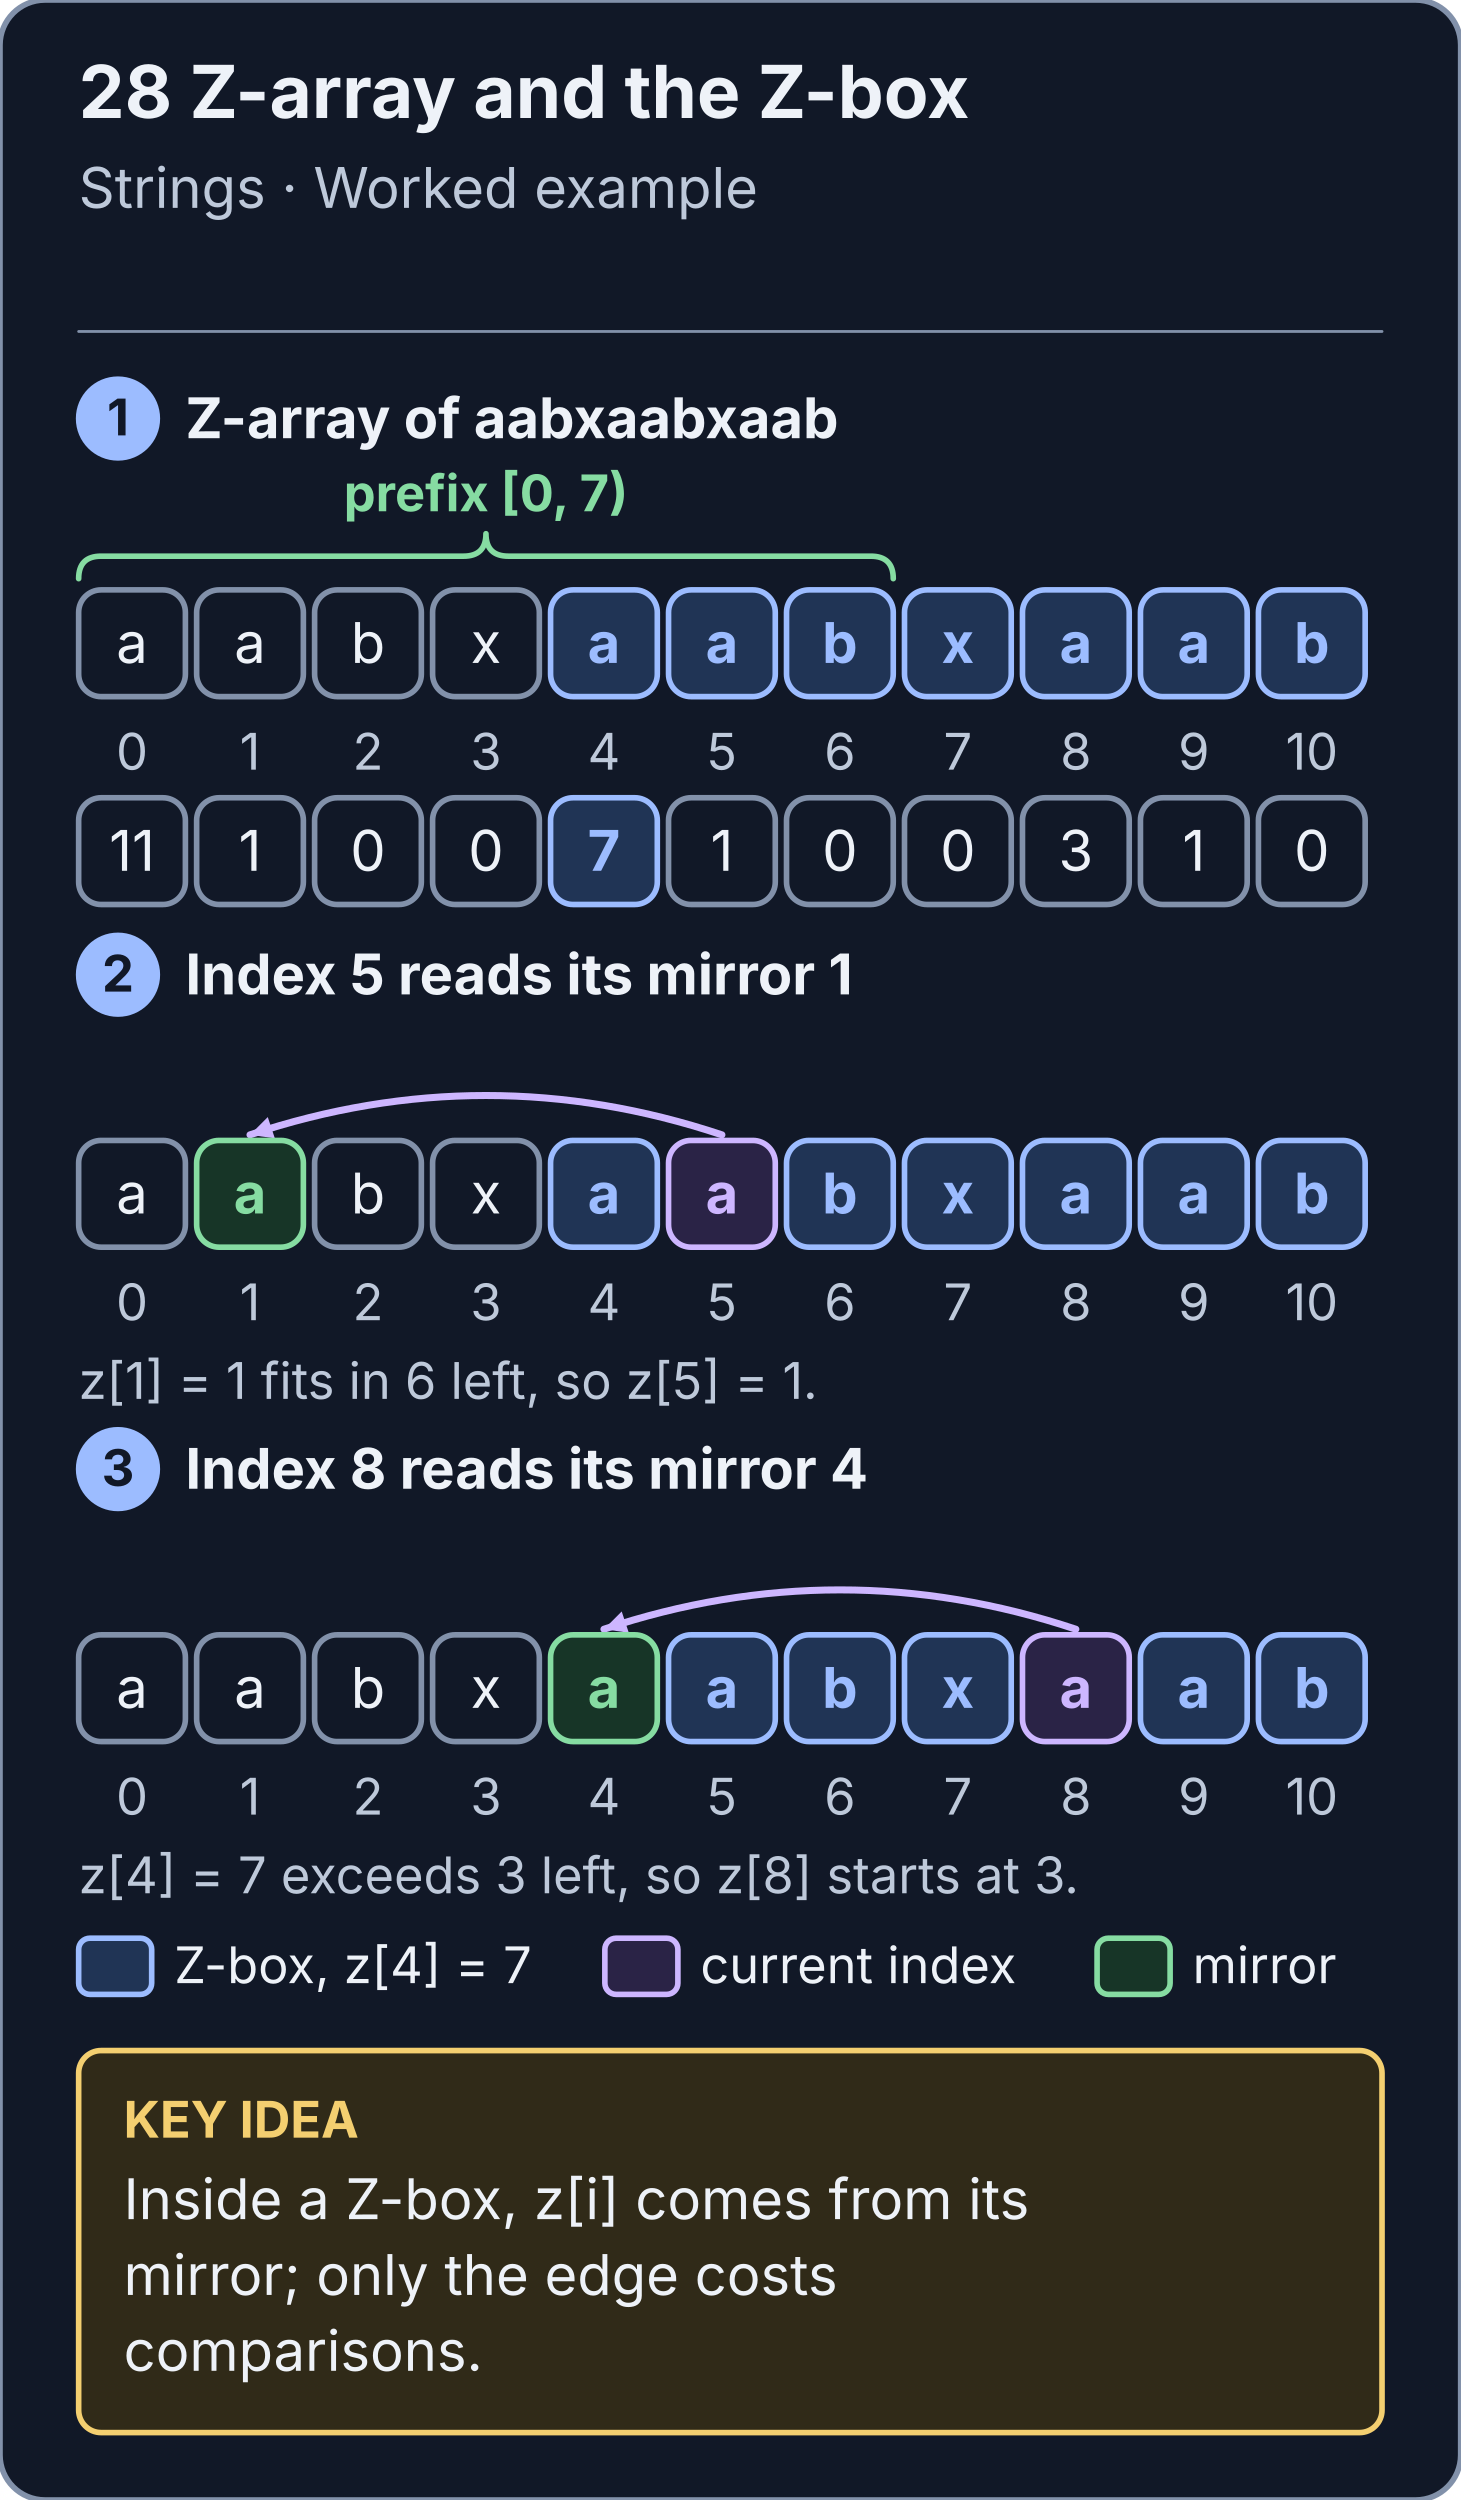
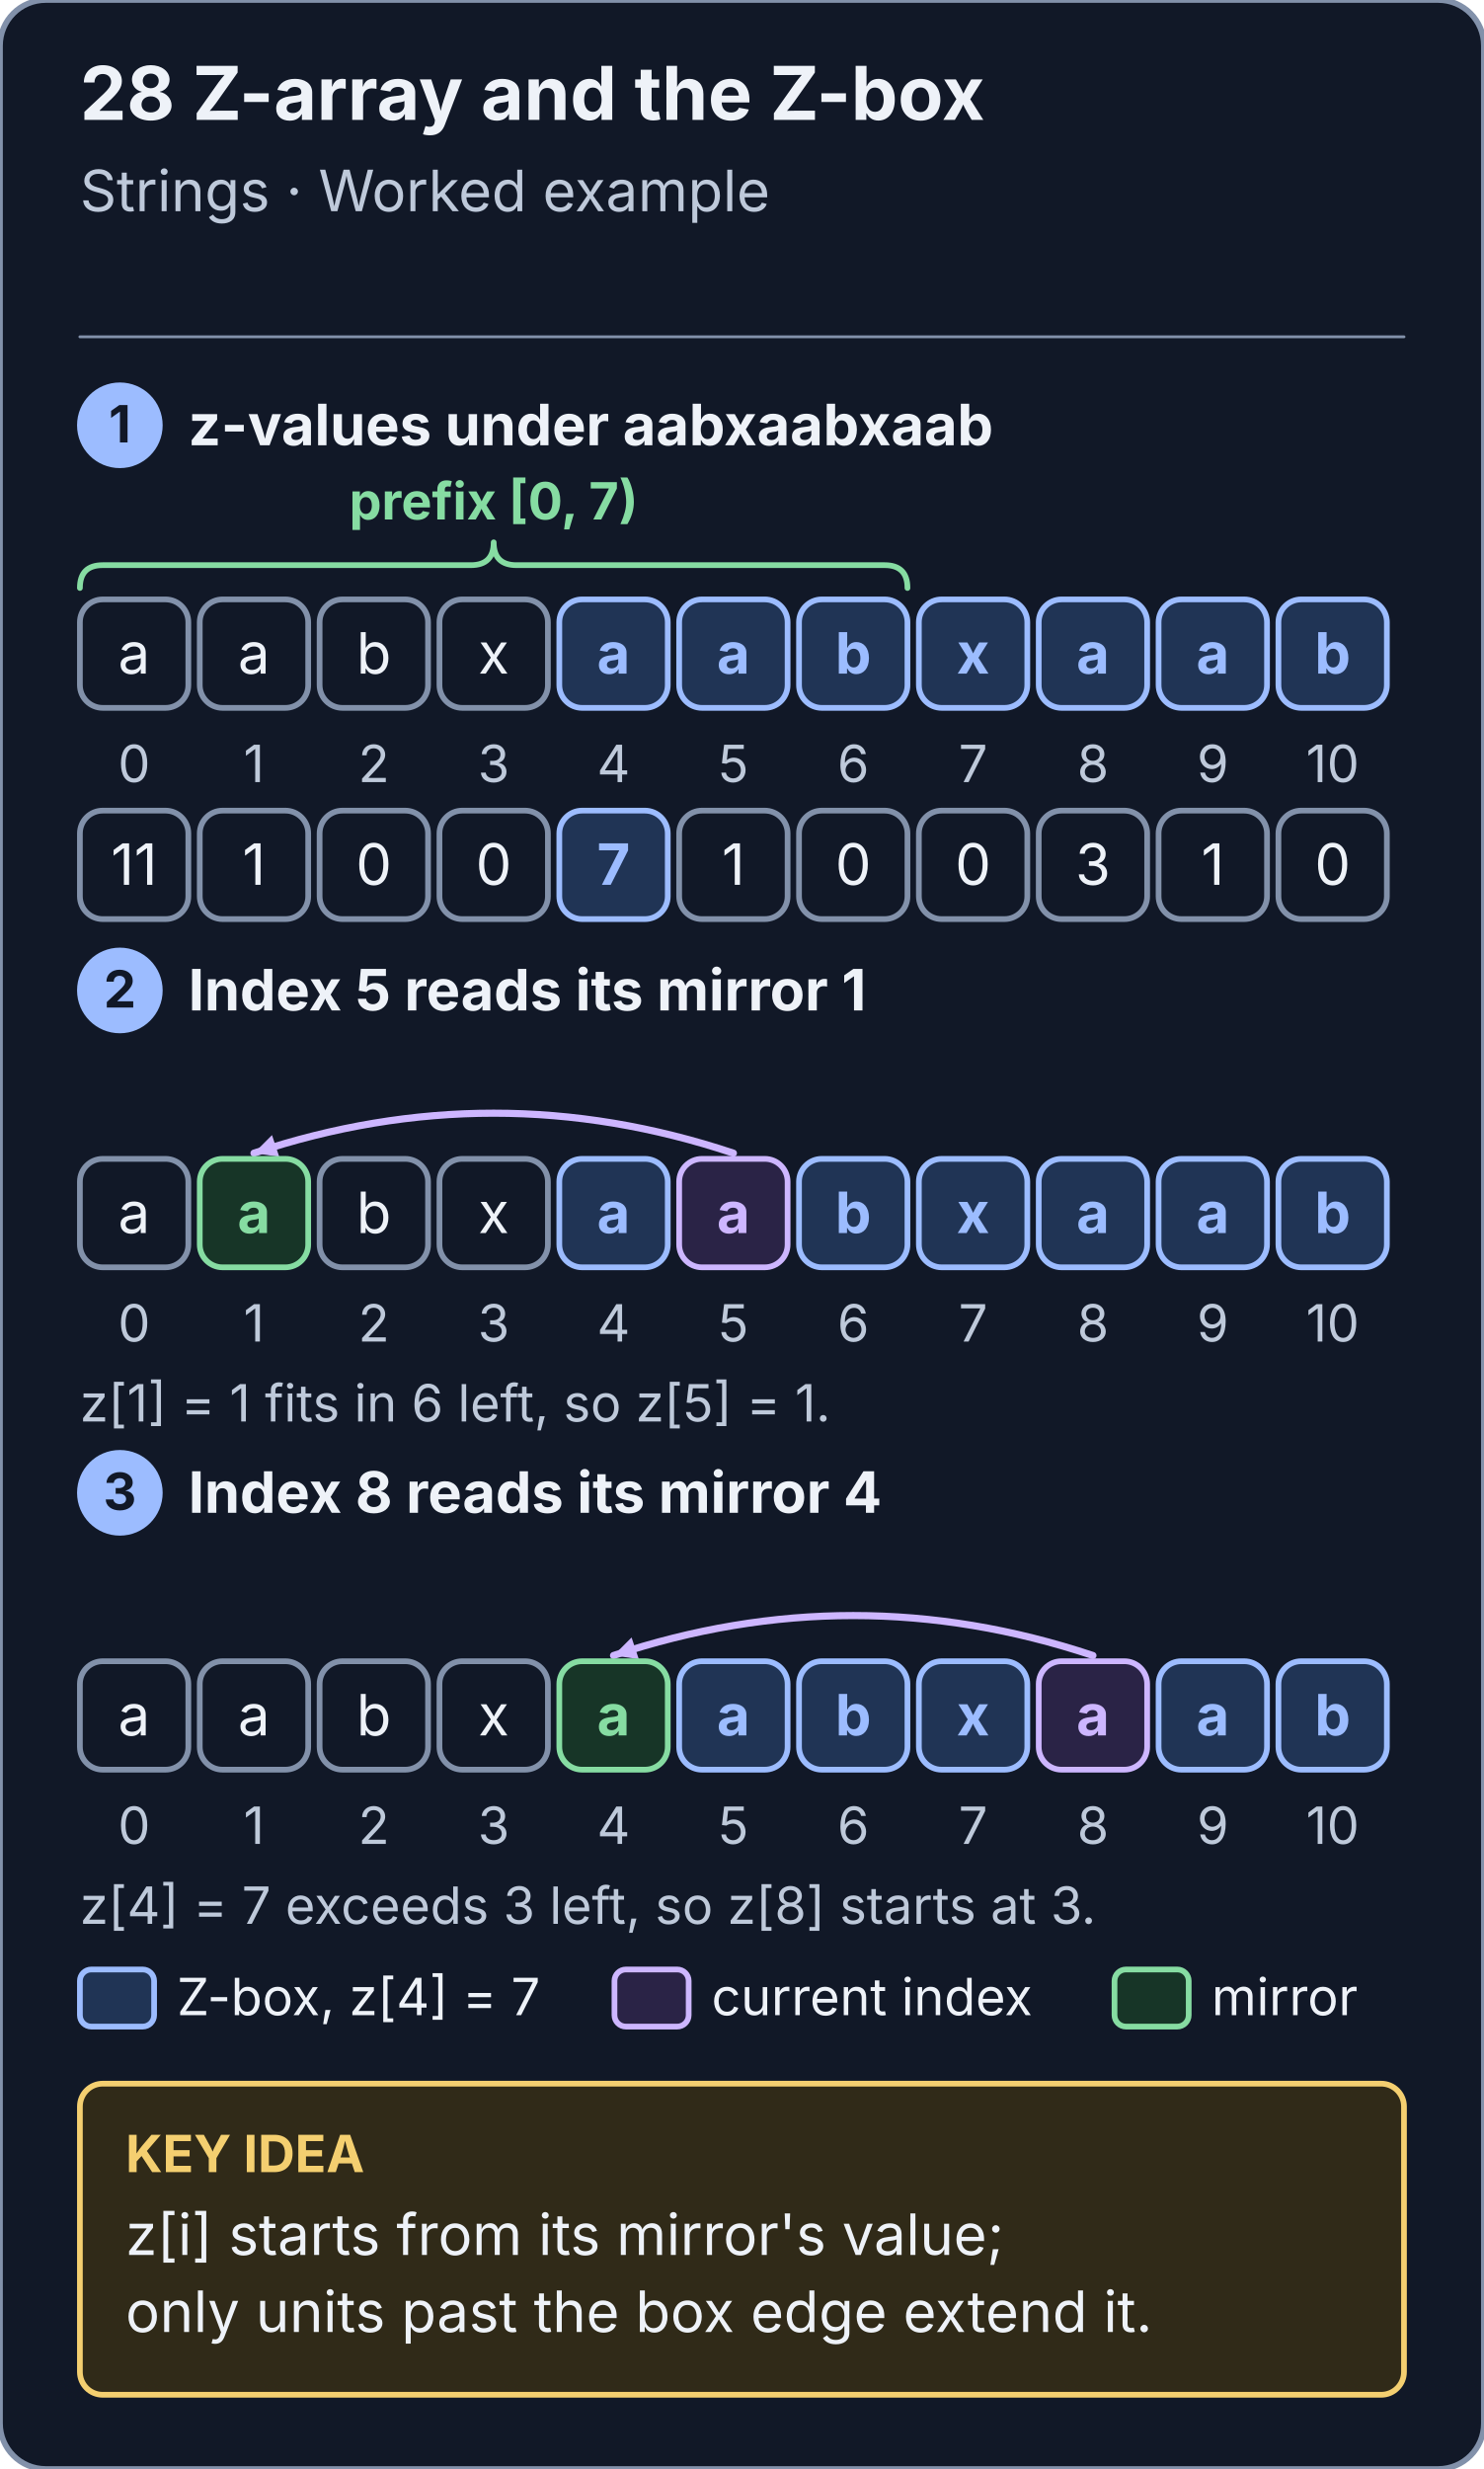
- <svg xmlns="http://www.w3.org/2000/svg" viewBox="0 0 520 890" width="520" height="890" role="img" aria-labelledby="title desc">
+ <svg xmlns="http://www.w3.org/2000/svg" viewBox="0 0 520 865" width="520" height="865" role="img" aria-labelledby="title desc">
  <style>text{font-family:system-ui,-apple-system,BlinkMacSystemFont,"Segoe UI",sans-serif} line,path{stroke-linecap:round;stroke-linejoin:round}</style>
  <defs>
    <marker id="z-box-paper-arrow" markerWidth="9" markerHeight="9" refX="8" refY="4" orient="auto" markerUnits="userSpaceOnUse">
      <path d="M 0 0 L 8 4 L 0 8 Z" fill="#111827" />
    </marker>
    <marker id="z-box-ink-arrow" markerWidth="9" markerHeight="9" refX="8" refY="4" orient="auto" markerUnits="userSpaceOnUse">
      <path d="M 0 0 L 8 4 L 0 8 Z" fill="#eef2f8" />
    </marker>
    <marker id="z-box-muted-arrow" markerWidth="9" markerHeight="9" refX="8" refY="4" orient="auto" markerUnits="userSpaceOnUse">
      <path d="M 0 0 L 8 4 L 0 8 Z" fill="#bec9da" />
    </marker>
    <marker id="z-box-line-arrow" markerWidth="9" markerHeight="9" refX="8" refY="4" orient="auto" markerUnits="userSpaceOnUse">
      <path d="M 0 0 L 8 4 L 0 8 Z" fill="#8291aa" />
    </marker>
    <marker id="z-box-blue-arrow" markerWidth="9" markerHeight="9" refX="8" refY="4" orient="auto" markerUnits="userSpaceOnUse">
      <path d="M 0 0 L 8 4 L 0 8 Z" fill="#9cbcff" />
    </marker>
    <marker id="z-box-soft-arrow" markerWidth="9" markerHeight="9" refX="8" refY="4" orient="auto" markerUnits="userSpaceOnUse">
      <path d="M 0 0 L 8 4 L 0 8 Z" fill="#203455" />
    </marker>
    <marker id="z-box-note-arrow" markerWidth="9" markerHeight="9" refX="8" refY="4" orient="auto" markerUnits="userSpaceOnUse">
      <path d="M 0 0 L 8 4 L 0 8 Z" fill="#302a18" />
    </marker>
    <marker id="z-box-gold-arrow" markerWidth="9" markerHeight="9" refX="8" refY="4" orient="auto" markerUnits="userSpaceOnUse">
      <path d="M 0 0 L 8 4 L 0 8 Z" fill="#f4cf70" />
    </marker>
    <marker id="z-box-red-arrow" markerWidth="9" markerHeight="9" refX="8" refY="4" orient="auto" markerUnits="userSpaceOnUse">
      <path d="M 0 0 L 8 4 L 0 8 Z" fill="#ffaaa1" />
    </marker>
    <marker id="z-box-panel-arrow" markerWidth="9" markerHeight="9" refX="8" refY="4" orient="auto" markerUnits="userSpaceOnUse">
      <path d="M 0 0 L 8 4 L 0 8 Z" fill="#192333" />
    </marker>
    <marker id="z-box-green-arrow" markerWidth="9" markerHeight="9" refX="8" refY="4" orient="auto" markerUnits="userSpaceOnUse">
      <path d="M 0 0 L 8 4 L 0 8 Z" fill="#86dca2" />
    </marker>
    <marker id="z-box-mint-arrow" markerWidth="9" markerHeight="9" refX="8" refY="4" orient="auto" markerUnits="userSpaceOnUse">
      <path d="M 0 0 L 8 4 L 0 8 Z" fill="#173527" />
    </marker>
    <marker id="z-box-violet-arrow" markerWidth="9" markerHeight="9" refX="8" refY="4" orient="auto" markerUnits="userSpaceOnUse">
      <path d="M 0 0 L 8 4 L 0 8 Z" fill="#cdb6ff" />
    </marker>
    <marker id="z-box-lilac-arrow" markerWidth="9" markerHeight="9" refX="8" refY="4" orient="auto" markerUnits="userSpaceOnUse">
      <path d="M 0 0 L 8 4 L 0 8 Z" fill="#2a2346" />
    </marker>
    <marker id="z-box-rose-arrow" markerWidth="9" markerHeight="9" refX="8" refY="4" orient="auto" markerUnits="userSpaceOnUse">
      <path d="M 0 0 L 8 4 L 0 8 Z" fill="#3d1f22" />
    </marker>
  </defs>
-   <rect x="0" y="0" width="520" height="890" rx="16" fill="#111827" stroke="#8291aa" stroke-width="2" />
+   <rect x="0" y="0" width="520" height="865" rx="16" fill="#111827" stroke="#8291aa" stroke-width="2" />
  <text x="28" y="42" font-size="26" fill="#eef2f8" text-anchor="start" font-weight="700">28  Z-array and the Z-box</text>
  <text x="28" y="74" font-size="20" fill="#bec9da" text-anchor="start" font-weight="400">Strings · Worked example</text>
  <line x1="28" y1="118" x2="492" y2="118" stroke="#8291aa" stroke-width="1" />
  <circle cx="42" cy="149" r="14" fill="#9cbcff" stroke="#9cbcff" stroke-width="2" />
  <text x="42" y="155" font-size="18" fill="#111827" text-anchor="middle" font-weight="700">1</text>
-   <text x="66" y="156" font-size="20" fill="#eef2f8" text-anchor="start" font-weight="700">Z-array of aabxaabxaab</text>
+   <text x="66" y="156" font-size="20" fill="#eef2f8" text-anchor="start" font-weight="700">z-values under aabxaabxaab</text>
  <path d="M 28 206 Q 28 198 36 198 H 165.0 Q 173.0 198 173.0 190 Q 173.0 198 181.0 198 H 310 Q 318 198 318 206" fill="none" stroke="#86dca2" stroke-width="2" />
  <text x="173.0" y="182" font-size="18" fill="#86dca2" text-anchor="middle" font-weight="700">prefix [0, 7)</text>
  <rect x="28" y="210" width="38" height="38" rx="8" fill="#111827" stroke="#8291aa" stroke-width="2" />
  <text x="47.0" y="236.0" font-size="20" fill="#eef2f8" text-anchor="middle" font-weight="400">a</text>
  <text x="47.0" y="274" font-size="18" fill="#bec9da" text-anchor="middle" font-weight="400">0</text>
  <rect x="70" y="210" width="38" height="38" rx="8" fill="#111827" stroke="#8291aa" stroke-width="2" />
  <text x="89.0" y="236.0" font-size="20" fill="#eef2f8" text-anchor="middle" font-weight="400">a</text>
  <text x="89.0" y="274" font-size="18" fill="#bec9da" text-anchor="middle" font-weight="400">1</text>
  <rect x="112" y="210" width="38" height="38" rx="8" fill="#111827" stroke="#8291aa" stroke-width="2" />
  <text x="131.0" y="236.0" font-size="20" fill="#eef2f8" text-anchor="middle" font-weight="400">b</text>
  <text x="131.0" y="274" font-size="18" fill="#bec9da" text-anchor="middle" font-weight="400">2</text>
  <rect x="154" y="210" width="38" height="38" rx="8" fill="#111827" stroke="#8291aa" stroke-width="2" />
  <text x="173.0" y="236.0" font-size="20" fill="#eef2f8" text-anchor="middle" font-weight="400">x</text>
  <text x="173.0" y="274" font-size="18" fill="#bec9da" text-anchor="middle" font-weight="400">3</text>
  <rect x="196" y="210" width="38" height="38" rx="8" fill="#203455" stroke="#9cbcff" stroke-width="2" />
  <text x="215.0" y="236.0" font-size="20" fill="#9cbcff" text-anchor="middle" font-weight="700">a</text>
  <text x="215.0" y="274" font-size="18" fill="#bec9da" text-anchor="middle" font-weight="400">4</text>
  <rect x="238" y="210" width="38" height="38" rx="8" fill="#203455" stroke="#9cbcff" stroke-width="2" />
  <text x="257.0" y="236.0" font-size="20" fill="#9cbcff" text-anchor="middle" font-weight="700">a</text>
  <text x="257.0" y="274" font-size="18" fill="#bec9da" text-anchor="middle" font-weight="400">5</text>
  <rect x="280" y="210" width="38" height="38" rx="8" fill="#203455" stroke="#9cbcff" stroke-width="2" />
  <text x="299.0" y="236.0" font-size="20" fill="#9cbcff" text-anchor="middle" font-weight="700">b</text>
  <text x="299.0" y="274" font-size="18" fill="#bec9da" text-anchor="middle" font-weight="400">6</text>
  <rect x="322" y="210" width="38" height="38" rx="8" fill="#203455" stroke="#9cbcff" stroke-width="2" />
  <text x="341.0" y="236.0" font-size="20" fill="#9cbcff" text-anchor="middle" font-weight="700">x</text>
  <text x="341.0" y="274" font-size="18" fill="#bec9da" text-anchor="middle" font-weight="400">7</text>
  <rect x="364" y="210" width="38" height="38" rx="8" fill="#203455" stroke="#9cbcff" stroke-width="2" />
  <text x="383.0" y="236.0" font-size="20" fill="#9cbcff" text-anchor="middle" font-weight="700">a</text>
  <text x="383.0" y="274" font-size="18" fill="#bec9da" text-anchor="middle" font-weight="400">8</text>
  <rect x="406" y="210" width="38" height="38" rx="8" fill="#203455" stroke="#9cbcff" stroke-width="2" />
  <text x="425.0" y="236.0" font-size="20" fill="#9cbcff" text-anchor="middle" font-weight="700">a</text>
  <text x="425.0" y="274" font-size="18" fill="#bec9da" text-anchor="middle" font-weight="400">9</text>
  <rect x="448" y="210" width="38" height="38" rx="8" fill="#203455" stroke="#9cbcff" stroke-width="2" />
  <text x="467.0" y="236.0" font-size="20" fill="#9cbcff" text-anchor="middle" font-weight="700">b</text>
  <text x="467.0" y="274" font-size="18" fill="#bec9da" text-anchor="middle" font-weight="400">10</text>
  <rect x="28" y="284" width="38" height="38" rx="8" fill="#111827" stroke="#8291aa" stroke-width="2" />
  <text x="47.0" y="310.0" font-size="20" fill="#eef2f8" text-anchor="middle" font-weight="400">11</text>
  <rect x="70" y="284" width="38" height="38" rx="8" fill="#111827" stroke="#8291aa" stroke-width="2" />
  <text x="89.0" y="310.0" font-size="20" fill="#eef2f8" text-anchor="middle" font-weight="400">1</text>
  <rect x="112" y="284" width="38" height="38" rx="8" fill="#111827" stroke="#8291aa" stroke-width="2" />
  <text x="131.0" y="310.0" font-size="20" fill="#eef2f8" text-anchor="middle" font-weight="400">0</text>
  <rect x="154" y="284" width="38" height="38" rx="8" fill="#111827" stroke="#8291aa" stroke-width="2" />
  <text x="173.0" y="310.0" font-size="20" fill="#eef2f8" text-anchor="middle" font-weight="400">0</text>
  <rect x="196" y="284" width="38" height="38" rx="8" fill="#203455" stroke="#9cbcff" stroke-width="2" />
  <text x="215.0" y="310.0" font-size="20" fill="#9cbcff" text-anchor="middle" font-weight="700">7</text>
  <rect x="238" y="284" width="38" height="38" rx="8" fill="#111827" stroke="#8291aa" stroke-width="2" />
  <text x="257.0" y="310.0" font-size="20" fill="#eef2f8" text-anchor="middle" font-weight="400">1</text>
  <rect x="280" y="284" width="38" height="38" rx="8" fill="#111827" stroke="#8291aa" stroke-width="2" />
  <text x="299.0" y="310.0" font-size="20" fill="#eef2f8" text-anchor="middle" font-weight="400">0</text>
  <rect x="322" y="284" width="38" height="38" rx="8" fill="#111827" stroke="#8291aa" stroke-width="2" />
  <text x="341.0" y="310.0" font-size="20" fill="#eef2f8" text-anchor="middle" font-weight="400">0</text>
  <rect x="364" y="284" width="38" height="38" rx="8" fill="#111827" stroke="#8291aa" stroke-width="2" />
  <text x="383.0" y="310.0" font-size="20" fill="#eef2f8" text-anchor="middle" font-weight="400">3</text>
  <rect x="406" y="284" width="38" height="38" rx="8" fill="#111827" stroke="#8291aa" stroke-width="2" />
  <text x="425.0" y="310.0" font-size="20" fill="#eef2f8" text-anchor="middle" font-weight="400">1</text>
  <rect x="448" y="284" width="38" height="38" rx="8" fill="#111827" stroke="#8291aa" stroke-width="2" />
  <text x="467.0" y="310.0" font-size="20" fill="#eef2f8" text-anchor="middle" font-weight="400">0</text>
  <circle cx="42" cy="347" r="14" fill="#9cbcff" stroke="#9cbcff" stroke-width="2" />
  <text x="42" y="353" font-size="18" fill="#111827" text-anchor="middle" font-weight="700">2</text>
  <text x="66" y="354" font-size="20" fill="#eef2f8" text-anchor="start" font-weight="700">Index 5 reads its mirror 1</text>
  <path d="M 257 404 Q 173 376 89 404" fill="none" stroke="#cdb6ff" stroke-width="2.5" marker-end="url(#z-box-violet-arrow)" />
  <rect x="28" y="406" width="38" height="38" rx="8" fill="#111827" stroke="#8291aa" stroke-width="2" />
  <text x="47.0" y="432.0" font-size="20" fill="#eef2f8" text-anchor="middle" font-weight="400">a</text>
  <text x="47.0" y="470" font-size="18" fill="#bec9da" text-anchor="middle" font-weight="400">0</text>
  <rect x="70" y="406" width="38" height="38" rx="8" fill="#173527" stroke="#86dca2" stroke-width="2" />
  <text x="89.0" y="432.0" font-size="20" fill="#86dca2" text-anchor="middle" font-weight="700">a</text>
  <text x="89.0" y="470" font-size="18" fill="#bec9da" text-anchor="middle" font-weight="400">1</text>
  <rect x="112" y="406" width="38" height="38" rx="8" fill="#111827" stroke="#8291aa" stroke-width="2" />
  <text x="131.0" y="432.0" font-size="20" fill="#eef2f8" text-anchor="middle" font-weight="400">b</text>
  <text x="131.0" y="470" font-size="18" fill="#bec9da" text-anchor="middle" font-weight="400">2</text>
  <rect x="154" y="406" width="38" height="38" rx="8" fill="#111827" stroke="#8291aa" stroke-width="2" />
  <text x="173.0" y="432.0" font-size="20" fill="#eef2f8" text-anchor="middle" font-weight="400">x</text>
  <text x="173.0" y="470" font-size="18" fill="#bec9da" text-anchor="middle" font-weight="400">3</text>
  <rect x="196" y="406" width="38" height="38" rx="8" fill="#203455" stroke="#9cbcff" stroke-width="2" />
  <text x="215.0" y="432.0" font-size="20" fill="#9cbcff" text-anchor="middle" font-weight="700">a</text>
  <text x="215.0" y="470" font-size="18" fill="#bec9da" text-anchor="middle" font-weight="400">4</text>
  <rect x="238" y="406" width="38" height="38" rx="8" fill="#2a2346" stroke="#cdb6ff" stroke-width="2" />
  <text x="257.0" y="432.0" font-size="20" fill="#cdb6ff" text-anchor="middle" font-weight="700">a</text>
  <text x="257.0" y="470" font-size="18" fill="#bec9da" text-anchor="middle" font-weight="400">5</text>
  <rect x="280" y="406" width="38" height="38" rx="8" fill="#203455" stroke="#9cbcff" stroke-width="2" />
  <text x="299.0" y="432.0" font-size="20" fill="#9cbcff" text-anchor="middle" font-weight="700">b</text>
  <text x="299.0" y="470" font-size="18" fill="#bec9da" text-anchor="middle" font-weight="400">6</text>
  <rect x="322" y="406" width="38" height="38" rx="8" fill="#203455" stroke="#9cbcff" stroke-width="2" />
  <text x="341.0" y="432.0" font-size="20" fill="#9cbcff" text-anchor="middle" font-weight="700">x</text>
  <text x="341.0" y="470" font-size="18" fill="#bec9da" text-anchor="middle" font-weight="400">7</text>
  <rect x="364" y="406" width="38" height="38" rx="8" fill="#203455" stroke="#9cbcff" stroke-width="2" />
  <text x="383.0" y="432.0" font-size="20" fill="#9cbcff" text-anchor="middle" font-weight="700">a</text>
  <text x="383.0" y="470" font-size="18" fill="#bec9da" text-anchor="middle" font-weight="400">8</text>
  <rect x="406" y="406" width="38" height="38" rx="8" fill="#203455" stroke="#9cbcff" stroke-width="2" />
  <text x="425.0" y="432.0" font-size="20" fill="#9cbcff" text-anchor="middle" font-weight="700">a</text>
  <text x="425.0" y="470" font-size="18" fill="#bec9da" text-anchor="middle" font-weight="400">9</text>
  <rect x="448" y="406" width="38" height="38" rx="8" fill="#203455" stroke="#9cbcff" stroke-width="2" />
  <text x="467.0" y="432.0" font-size="20" fill="#9cbcff" text-anchor="middle" font-weight="700">b</text>
  <text x="467.0" y="470" font-size="18" fill="#bec9da" text-anchor="middle" font-weight="400">10</text>
  <text x="28" y="498" font-size="18" fill="#bec9da" text-anchor="start" font-weight="400">z[1] = 1 fits in 6 left, so z[5] = 1.</text>
  <circle cx="42" cy="523" r="14" fill="#9cbcff" stroke="#9cbcff" stroke-width="2" />
  <text x="42" y="529" font-size="18" fill="#111827" text-anchor="middle" font-weight="700">3</text>
  <text x="66" y="530" font-size="20" fill="#eef2f8" text-anchor="start" font-weight="700">Index 8 reads its mirror 4</text>
  <path d="M 383 580 Q 299 552 215 580" fill="none" stroke="#cdb6ff" stroke-width="2.5" marker-end="url(#z-box-violet-arrow)" />
  <rect x="28" y="582" width="38" height="38" rx="8" fill="#111827" stroke="#8291aa" stroke-width="2" />
  <text x="47.0" y="608.0" font-size="20" fill="#eef2f8" text-anchor="middle" font-weight="400">a</text>
  <text x="47.0" y="646" font-size="18" fill="#bec9da" text-anchor="middle" font-weight="400">0</text>
  <rect x="70" y="582" width="38" height="38" rx="8" fill="#111827" stroke="#8291aa" stroke-width="2" />
  <text x="89.0" y="608.0" font-size="20" fill="#eef2f8" text-anchor="middle" font-weight="400">a</text>
  <text x="89.0" y="646" font-size="18" fill="#bec9da" text-anchor="middle" font-weight="400">1</text>
  <rect x="112" y="582" width="38" height="38" rx="8" fill="#111827" stroke="#8291aa" stroke-width="2" />
  <text x="131.0" y="608.0" font-size="20" fill="#eef2f8" text-anchor="middle" font-weight="400">b</text>
  <text x="131.0" y="646" font-size="18" fill="#bec9da" text-anchor="middle" font-weight="400">2</text>
  <rect x="154" y="582" width="38" height="38" rx="8" fill="#111827" stroke="#8291aa" stroke-width="2" />
  <text x="173.0" y="608.0" font-size="20" fill="#eef2f8" text-anchor="middle" font-weight="400">x</text>
  <text x="173.0" y="646" font-size="18" fill="#bec9da" text-anchor="middle" font-weight="400">3</text>
  <rect x="196" y="582" width="38" height="38" rx="8" fill="#173527" stroke="#86dca2" stroke-width="2" />
  <text x="215.0" y="608.0" font-size="20" fill="#86dca2" text-anchor="middle" font-weight="700">a</text>
  <text x="215.0" y="646" font-size="18" fill="#bec9da" text-anchor="middle" font-weight="400">4</text>
  <rect x="238" y="582" width="38" height="38" rx="8" fill="#203455" stroke="#9cbcff" stroke-width="2" />
  <text x="257.0" y="608.0" font-size="20" fill="#9cbcff" text-anchor="middle" font-weight="700">a</text>
  <text x="257.0" y="646" font-size="18" fill="#bec9da" text-anchor="middle" font-weight="400">5</text>
  <rect x="280" y="582" width="38" height="38" rx="8" fill="#203455" stroke="#9cbcff" stroke-width="2" />
  <text x="299.0" y="608.0" font-size="20" fill="#9cbcff" text-anchor="middle" font-weight="700">b</text>
  <text x="299.0" y="646" font-size="18" fill="#bec9da" text-anchor="middle" font-weight="400">6</text>
  <rect x="322" y="582" width="38" height="38" rx="8" fill="#203455" stroke="#9cbcff" stroke-width="2" />
  <text x="341.0" y="608.0" font-size="20" fill="#9cbcff" text-anchor="middle" font-weight="700">x</text>
  <text x="341.0" y="646" font-size="18" fill="#bec9da" text-anchor="middle" font-weight="400">7</text>
  <rect x="364" y="582" width="38" height="38" rx="8" fill="#2a2346" stroke="#cdb6ff" stroke-width="2" />
  <text x="383.0" y="608.0" font-size="20" fill="#cdb6ff" text-anchor="middle" font-weight="700">a</text>
  <text x="383.0" y="646" font-size="18" fill="#bec9da" text-anchor="middle" font-weight="400">8</text>
  <rect x="406" y="582" width="38" height="38" rx="8" fill="#203455" stroke="#9cbcff" stroke-width="2" />
  <text x="425.0" y="608.0" font-size="20" fill="#9cbcff" text-anchor="middle" font-weight="700">a</text>
  <text x="425.0" y="646" font-size="18" fill="#bec9da" text-anchor="middle" font-weight="400">9</text>
  <rect x="448" y="582" width="38" height="38" rx="8" fill="#203455" stroke="#9cbcff" stroke-width="2" />
  <text x="467.0" y="608.0" font-size="20" fill="#9cbcff" text-anchor="middle" font-weight="700">b</text>
  <text x="467.0" y="646" font-size="18" fill="#bec9da" text-anchor="middle" font-weight="400">10</text>
  <text x="28" y="674" font-size="18" fill="#bec9da" text-anchor="start" font-weight="400">z[4] = 7 exceeds 3 left, so z[8] starts at 3.</text>
  <rect x="28" y="690" width="26" height="20" rx="4" fill="#203455" stroke="#9cbcff" stroke-width="2" />
  <text x="62" y="706" font-size="18" fill="#eef2f8" text-anchor="start" font-weight="400">Z-box, z[4] = 7</text>
  <rect x="215.328" y="690" width="26" height="20" rx="4" fill="#2a2346" stroke="#cdb6ff" stroke-width="2" />
  <text x="249.328" y="706" font-size="18" fill="#eef2f8" text-anchor="start" font-weight="400">current index</text>
  <rect x="390.56" y="690" width="26" height="20" rx="4" fill="#173527" stroke="#86dca2" stroke-width="2" />
  <text x="424.56" y="706" font-size="18" fill="#eef2f8" text-anchor="start" font-weight="400">mirror</text>
-   <rect x="28" y="730" width="464" height="136" rx="8" fill="#302a18" stroke="#f4cf70" stroke-width="2" />
+   <rect x="28" y="730" width="464" height="109" rx="8" fill="#302a18" stroke="#f4cf70" stroke-width="2" />
  <text x="44" y="761" font-size="18" fill="#f4cf70" text-anchor="start" font-weight="700">KEY IDEA</text>
-   <text x="44" y="790" font-size="20" fill="#eef2f8" text-anchor="start" font-weight="400">Inside a Z-box, z[i] comes from its</text>
-   <text x="44" y="817" font-size="20" fill="#eef2f8" text-anchor="start" font-weight="400">mirror; only the edge costs</text>
-   <text x="44" y="844" font-size="20" fill="#eef2f8" text-anchor="start" font-weight="400">comparisons.</text>
+   <text x="44" y="790" font-size="20" fill="#eef2f8" text-anchor="start" font-weight="400">z[i] starts from its mirror's value;</text>
+   <text x="44" y="817" font-size="20" fill="#eef2f8" text-anchor="start" font-weight="400">only units past the box edge extend it.</text>
</svg>
